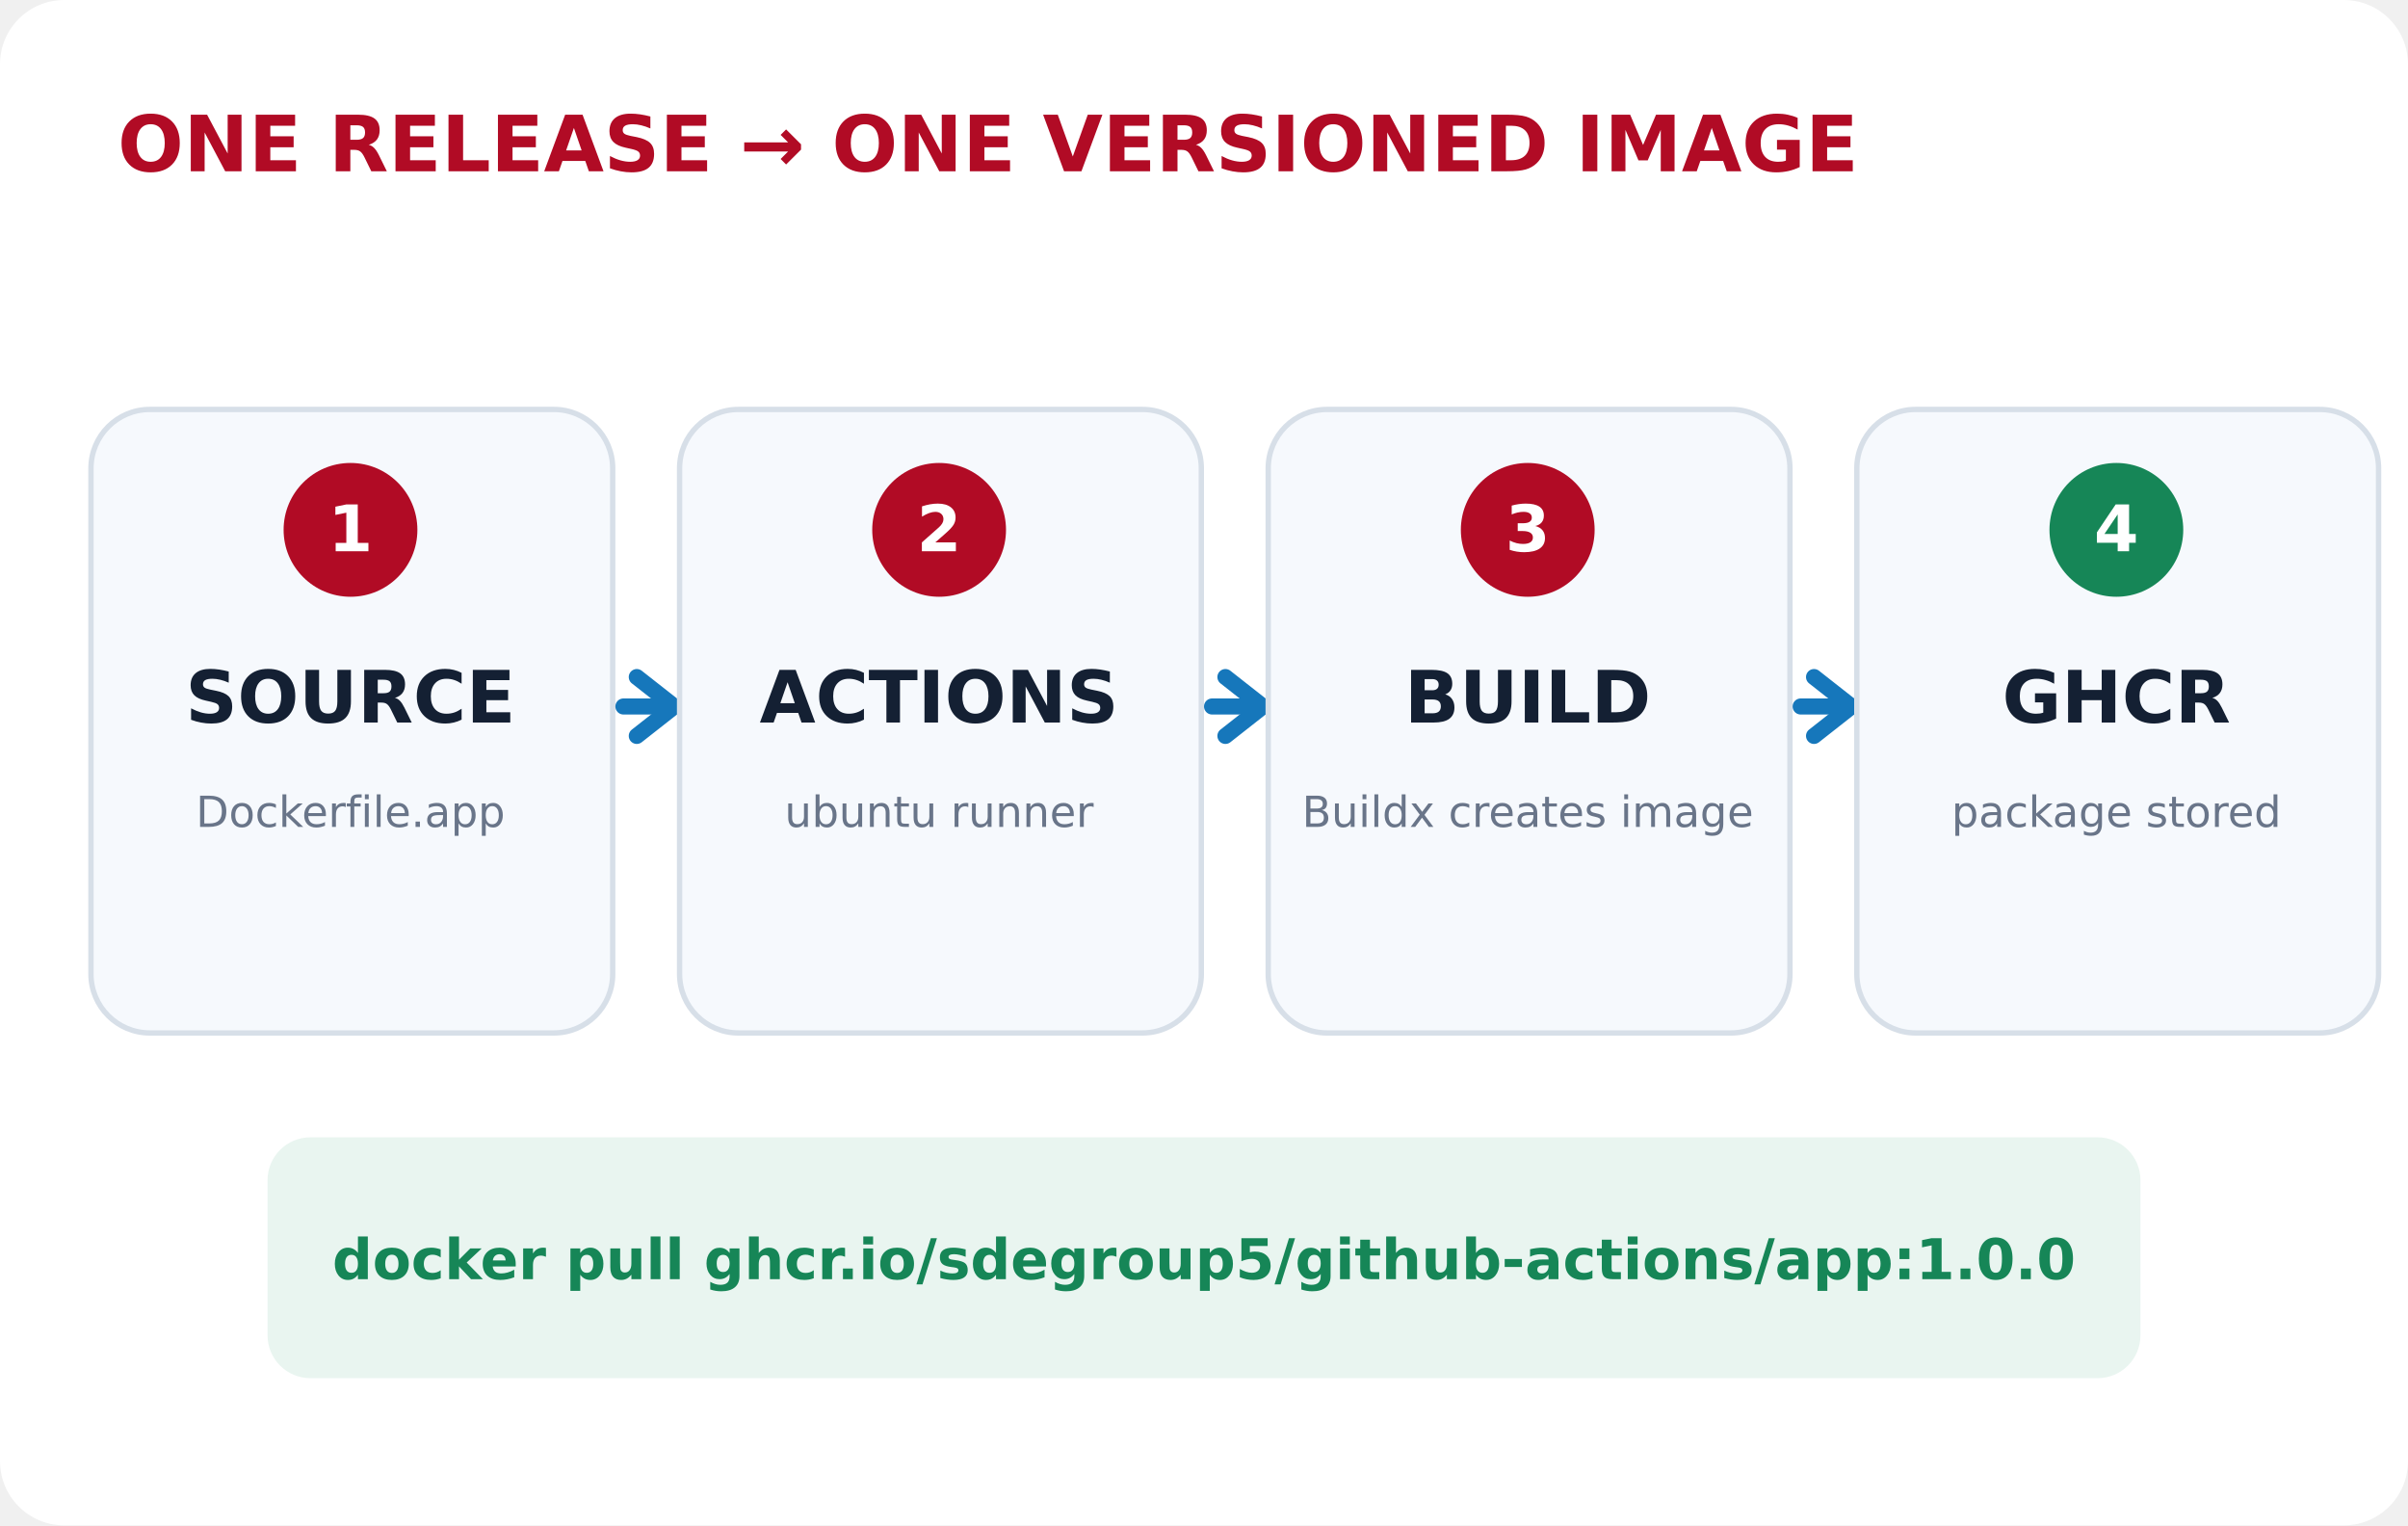
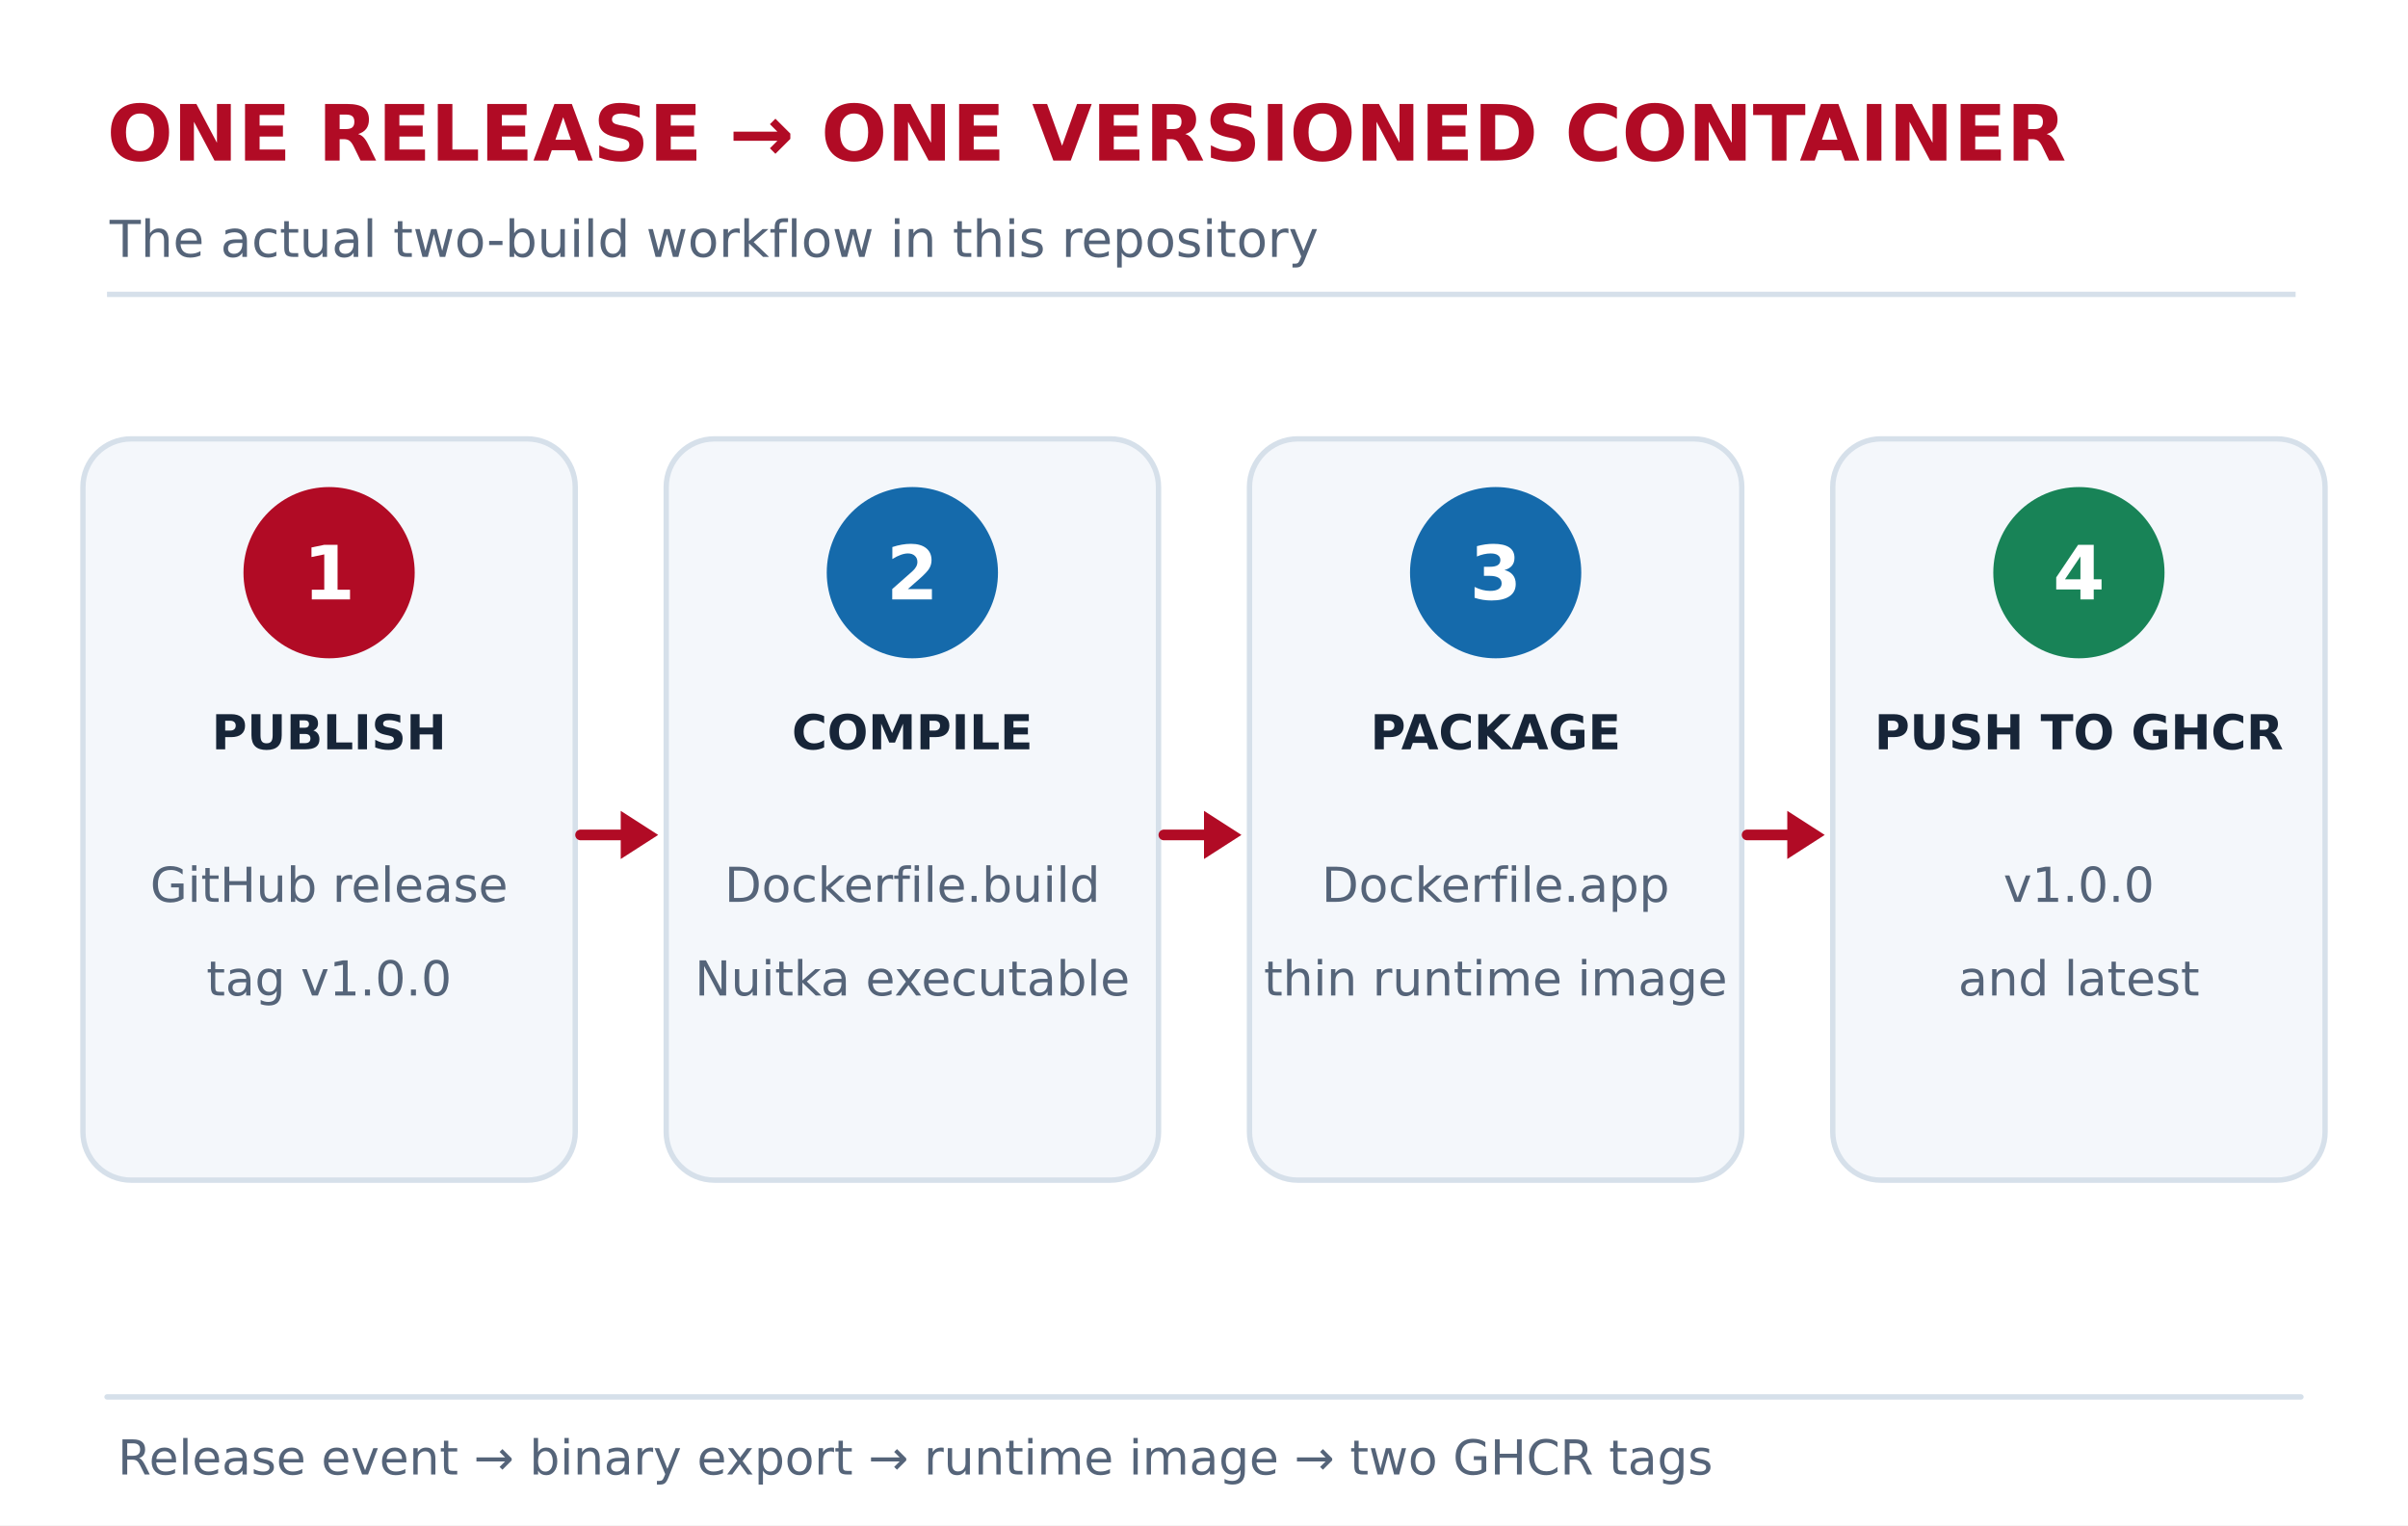
<svg xmlns="http://www.w3.org/2000/svg" baseProfile="full" height="570px" version="1.1" viewBox="0 0 900 570" width="900px">
  <defs />
-   <rect fill="#FFFFFF" height="570" rx="24" width="900" x="0" y="0" />
-   <text fill="#B10B25" font-family="DejaVu Sans,Arial" font-size="29" font-weight="bold" text-anchor="start" x="44" y="64">ONE RELEASE  →  ONE VERSIONED IMAGE</text>
-   <rect fill="#F6F9FD" height="233" rx="22" stroke="#D7DFE8" stroke-width="2" width="195" x="34" y="153" />
-   <circle cx="131" cy="198" fill="#B10B25" r="25" />
-   <text fill="white" font-family="DejaVu Sans,Arial" font-size="24" font-weight="bold" text-anchor="middle" x="131" y="206">1</text>
-   <text fill="#142033" font-family="DejaVu Sans,Arial" font-size="27" font-weight="bold" text-anchor="middle" x="131" y="270">SOURCE</text>
-   <text fill="#697589" font-family="DejaVu Sans,Arial" font-size="16" font-weight="normal" text-anchor="middle" x="131" y="309">Dockerfile.app</text>
-   <line stroke="#1677BB" stroke-linecap="round" stroke-width="6" x1="233" x2="252" y1="264" y2="264" />
-   <line stroke="#1677BB" stroke-linecap="round" stroke-width="6" x1="252" x2="238" y1="264" y2="253" />
-   <line stroke="#1677BB" stroke-linecap="round" stroke-width="6" x1="252" x2="238" y1="264" y2="275" />
-   <rect fill="#F6F9FD" height="233" rx="22" stroke="#D7DFE8" stroke-width="2" width="195" x="254" y="153" />
-   <circle cx="351" cy="198" fill="#B10B25" r="25" />
-   <text fill="white" font-family="DejaVu Sans,Arial" font-size="24" font-weight="bold" text-anchor="middle" x="351" y="206">2</text>
-   <text fill="#142033" font-family="DejaVu Sans,Arial" font-size="27" font-weight="bold" text-anchor="middle" x="351" y="270">ACTIONS</text>
-   <text fill="#697589" font-family="DejaVu Sans,Arial" font-size="16" font-weight="normal" text-anchor="middle" x="351" y="309">ubuntu runner</text>
-   <line stroke="#1677BB" stroke-linecap="round" stroke-width="6" x1="453" x2="472" y1="264" y2="264" />
-   <line stroke="#1677BB" stroke-linecap="round" stroke-width="6" x1="472" x2="458" y1="264" y2="253" />
-   <line stroke="#1677BB" stroke-linecap="round" stroke-width="6" x1="472" x2="458" y1="264" y2="275" />
-   <rect fill="#F6F9FD" height="233" rx="22" stroke="#D7DFE8" stroke-width="2" width="195" x="474" y="153" />
-   <circle cx="571" cy="198" fill="#B10B25" r="25" />
-   <text fill="white" font-family="DejaVu Sans,Arial" font-size="24" font-weight="bold" text-anchor="middle" x="571" y="206">3</text>
-   <text fill="#142033" font-family="DejaVu Sans,Arial" font-size="27" font-weight="bold" text-anchor="middle" x="571" y="270">BUILD</text>
-   <text fill="#697589" font-family="DejaVu Sans,Arial" font-size="16" font-weight="normal" text-anchor="middle" x="571" y="309">Buildx creates image</text>
-   <line stroke="#1677BB" stroke-linecap="round" stroke-width="6" x1="673" x2="692" y1="264" y2="264" />
-   <line stroke="#1677BB" stroke-linecap="round" stroke-width="6" x1="692" x2="678" y1="264" y2="253" />
-   <line stroke="#1677BB" stroke-linecap="round" stroke-width="6" x1="692" x2="678" y1="264" y2="275" />
-   <rect fill="#F6F9FD" height="233" rx="22" stroke="#D7DFE8" stroke-width="2" width="195" x="694" y="153" />
-   <circle cx="791" cy="198" fill="#168657" r="25" />
-   <text fill="white" font-family="DejaVu Sans,Arial" font-size="24" font-weight="bold" text-anchor="middle" x="791" y="206">4</text>
-   <text fill="#142033" font-family="DejaVu Sans,Arial" font-size="27" font-weight="bold" text-anchor="middle" x="791" y="270">GHCR</text>
-   <text fill="#697589" font-family="DejaVu Sans,Arial" font-size="16" font-weight="normal" text-anchor="middle" x="791" y="309">package stored</text>
-   <rect fill="#E9F5F0" height="90" rx="16" stroke="none" stroke-width="2" width="700" x="100" y="425" />
-   <text fill="#168657" font-family="DejaVu Sans,Arial" font-size="21" font-weight="bold" text-anchor="middle" x="450" y="478">docker pull ghcr.io/sdegroup5/github-actions/app:1.0.0</text>
+   <rect fill="white" height="570" width="900" x="0" y="0" />
+   <text fill="#B10B25" font-family="DejaVu Sans" font-size="29" font-weight="bold" text-anchor="start" x="40" y="60">ONE RELEASE → ONE VERSIONED CONTAINER</text>
+   <text fill="#556479" font-family="DejaVu Sans" font-size="19" font-weight="normal" text-anchor="start" x="41" y="96">The actual two-build workflow in this repository</text>
+   <line stroke="#D6E0EA" stroke-width="2" x1="40" x2="858" y1="110" y2="110" />
+   <rect fill="#F4F7FB" height="277" rx="18" ry="18" stroke="#D6E0EA" stroke-width="2" width="184" x="31" y="164" />
+   <circle cx="123" cy="214" fill="#B10B25" r="32" />
+   <text fill="white" font-family="DejaVu Sans" font-size="28" font-weight="bold" text-anchor="middle" x="123" y="224">1</text>
+   <text fill="#172538" font-family="DejaVu Sans" font-size="18" font-weight="bold" text-anchor="middle" x="123" y="280">PUBLISH</text>
+   <text fill="#556479" font-family="DejaVu Sans" font-size="18" font-weight="normal" text-anchor="middle" x="123" y="337">GitHub release</text>
+   <text fill="#556479" font-family="DejaVu Sans" font-size="18" font-weight="normal" text-anchor="middle" x="123" y="372">tag v1.0.0</text>
+   <line stroke="#B10B25" stroke-linecap="round" stroke-width="4" x1="217" x2="237" y1="312" y2="312" />
+   <polygon fill="#B10B25" points="232,303 246,312 232,321" />
+   <rect fill="#F4F7FB" height="277" rx="18" ry="18" stroke="#D6E0EA" stroke-width="2" width="184" x="249" y="164" />
+   <circle cx="341" cy="214" fill="#156AAB" r="32" />
+   <text fill="white" font-family="DejaVu Sans" font-size="28" font-weight="bold" text-anchor="middle" x="341" y="224">2</text>
+   <text fill="#172538" font-family="DejaVu Sans" font-size="18" font-weight="bold" text-anchor="middle" x="341" y="280">COMPILE</text>
+   <text fill="#556479" font-family="DejaVu Sans" font-size="18" font-weight="normal" text-anchor="middle" x="341" y="337">Dockerfile.build</text>
+   <text fill="#556479" font-family="DejaVu Sans" font-size="18" font-weight="normal" text-anchor="middle" x="341" y="372">Nuitka executable</text>
+   <line stroke="#B10B25" stroke-linecap="round" stroke-width="4" x1="435" x2="455" y1="312" y2="312" />
+   <polygon fill="#B10B25" points="450,303 464,312 450,321" />
+   <rect fill="#F4F7FB" height="277" rx="18" ry="18" stroke="#D6E0EA" stroke-width="2" width="184" x="467" y="164" />
+   <circle cx="559" cy="214" fill="#156AAB" r="32" />
+   <text fill="white" font-family="DejaVu Sans" font-size="28" font-weight="bold" text-anchor="middle" x="559" y="224">3</text>
+   <text fill="#172538" font-family="DejaVu Sans" font-size="18" font-weight="bold" text-anchor="middle" x="559" y="280">PACKAGE</text>
+   <text fill="#556479" font-family="DejaVu Sans" font-size="18" font-weight="normal" text-anchor="middle" x="559" y="337">Dockerfile.app</text>
+   <text fill="#556479" font-family="DejaVu Sans" font-size="18" font-weight="normal" text-anchor="middle" x="559" y="372">thin runtime image</text>
+   <line stroke="#B10B25" stroke-linecap="round" stroke-width="4" x1="653" x2="673" y1="312" y2="312" />
+   <polygon fill="#B10B25" points="668,303 682,312 668,321" />
+   <rect fill="#F4F7FB" height="277" rx="18" ry="18" stroke="#D6E0EA" stroke-width="2" width="184" x="685" y="164" />
+   <circle cx="777" cy="214" fill="#188357" r="32" />
+   <text fill="white" font-family="DejaVu Sans" font-size="28" font-weight="bold" text-anchor="middle" x="777" y="224">4</text>
+   <text fill="#172538" font-family="DejaVu Sans" font-size="18" font-weight="bold" text-anchor="middle" x="777" y="280">PUSH TO GHCR</text>
+   <text fill="#556479" font-family="DejaVu Sans" font-size="18" font-weight="normal" text-anchor="middle" x="777" y="337">v1.0.0</text>
+   <text fill="#556479" font-family="DejaVu Sans" font-size="18" font-weight="normal" text-anchor="middle" x="777" y="372">and latest</text>
+   <line stroke="#D6E0EA" stroke-linecap="round" stroke-width="2" x1="40" x2="860" y1="522" y2="522" />
+   <text fill="#556479" font-family="DejaVu Sans" font-size="18" font-weight="normal" text-anchor="start" x="44" y="551">Release event → binary export → runtime image → two GHCR tags</text>
</svg>
